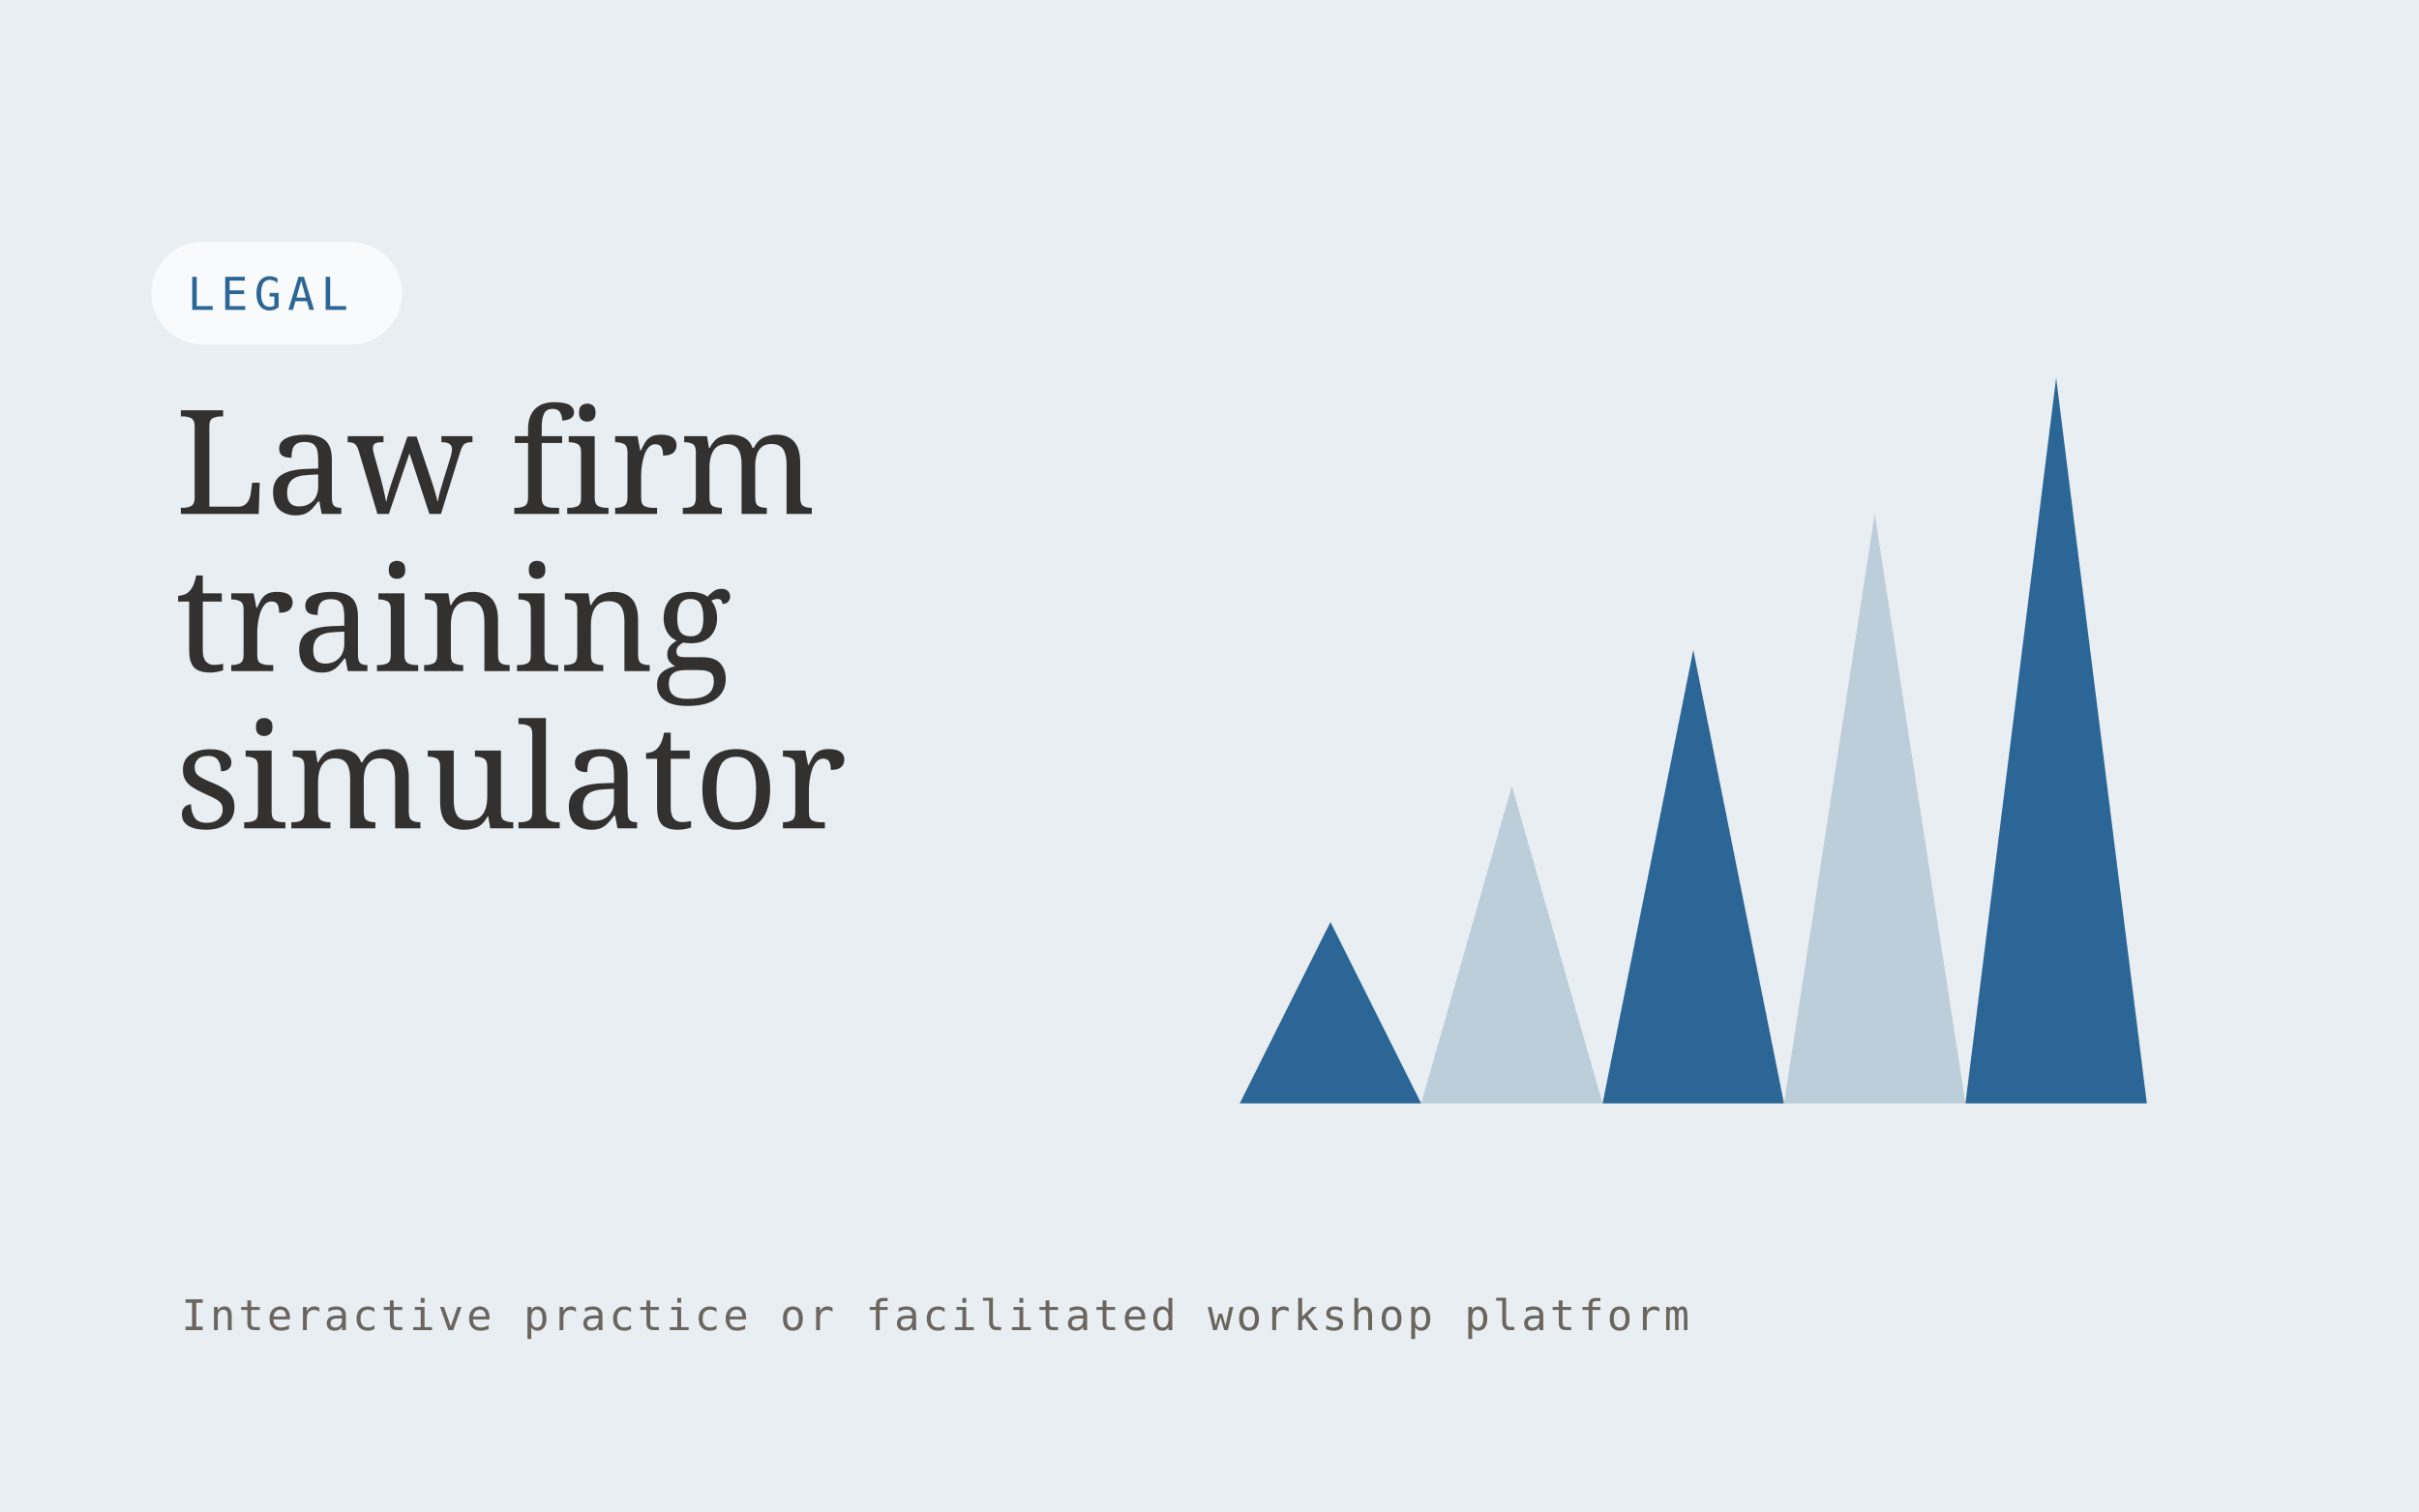
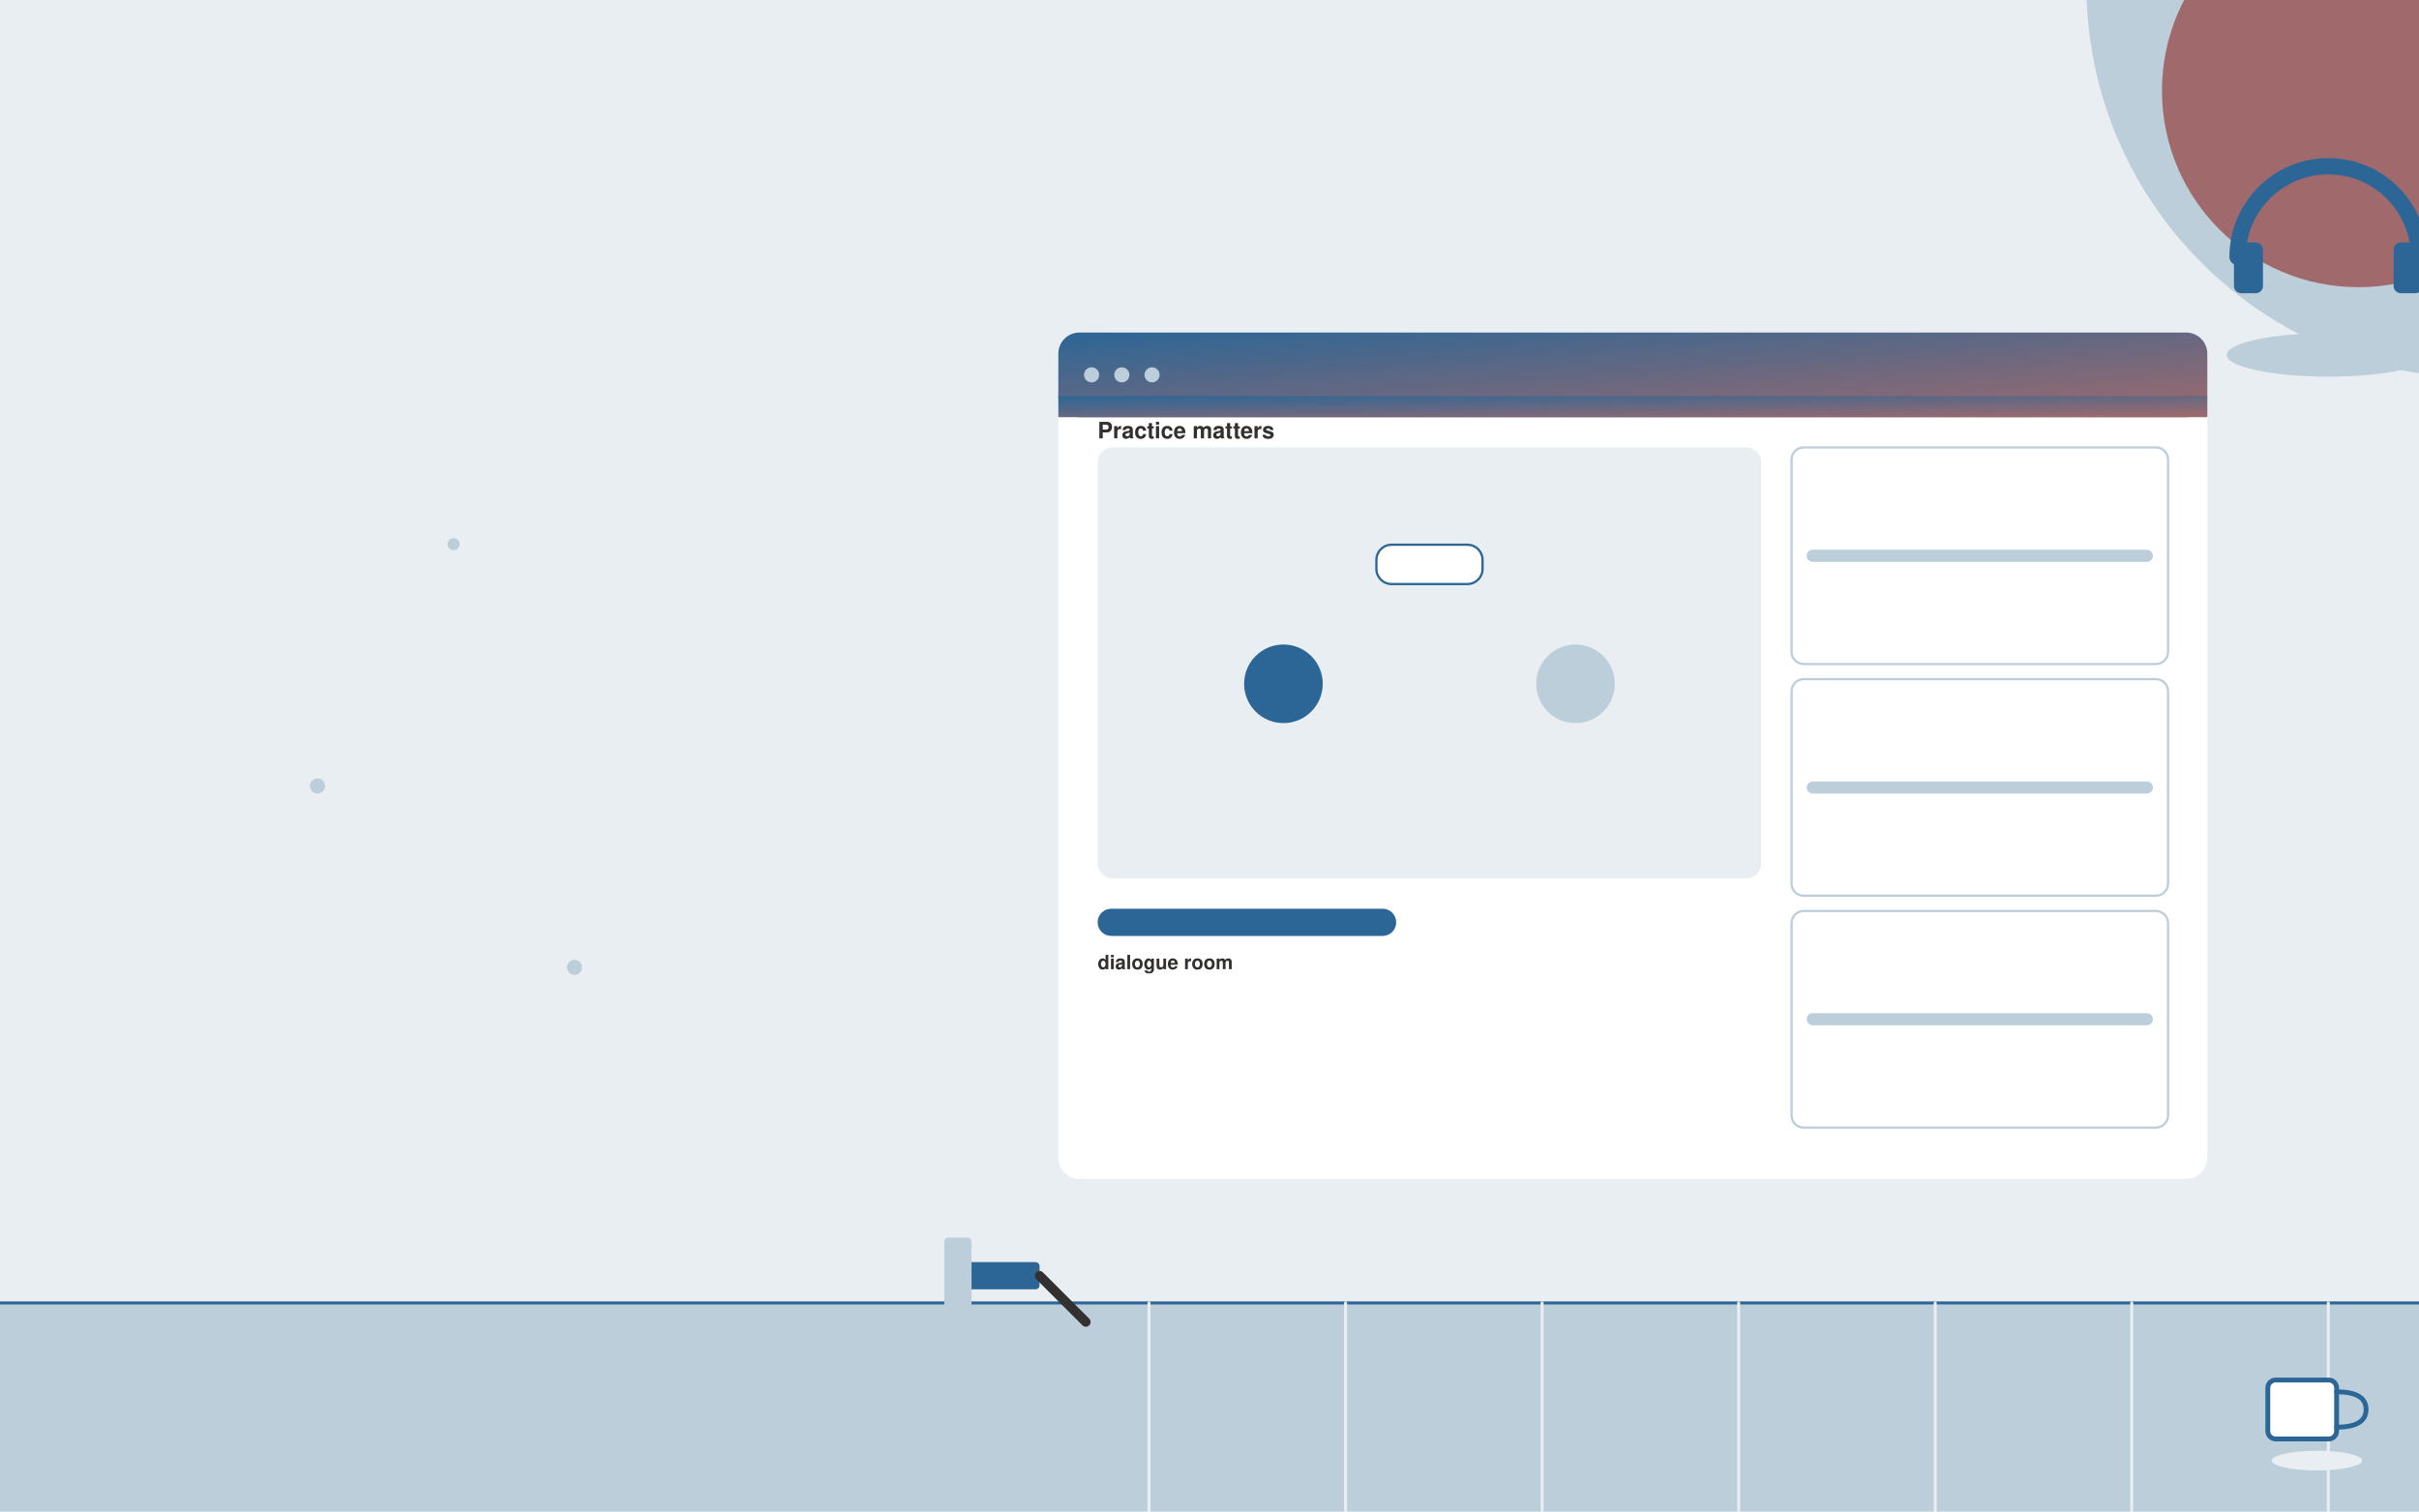
- <svg xmlns="http://www.w3.org/2000/svg" viewBox="0 0 1600 1000" width="1600" height="1000" role="img" aria-label="Law firm training simulator">
-   <rect width="1600" height="1000" fill="hsl(207 28% 93%)" />
-   <path d="M820 730 L880 610 L940 730 Z" fill="hsl(207 55% 38%)" />
-   <path d="M940 730 L1000 520 L1060 730 Z" fill="hsl(207 30% 80%)" />
-   <path d="M1060 730 L1120 430 L1180 730 Z" fill="hsl(207 55% 38%)" />
-   <path d="M1180 730 L1240 340 L1300 730 Z" fill="hsl(207 30% 80%)" />
-   <path d="M1300 730 L1360 250 L1420 730 Z" fill="hsl(207 55% 38%)" />
-   <rect x="100" y="160" width="166" height="68" rx="34" fill="#ffffff" fill-opacity="0.72" />
-   <text x="124" y="205" font-family="ui-monospace,Menlo,monospace" font-size="30" letter-spacing="4" fill="hsl(207 55% 38%)">LEGAL</text>
-   <text x="116" y="340" font-family="Georgia,serif" font-size="96" fill="#33312f">Law firm</text>
-   <text x="116" y="444" font-family="Georgia,serif" font-size="96" fill="#33312f">training</text>
-   <text x="116" y="548" font-family="Georgia,serif" font-size="96" fill="#33312f">simulator</text>
-   <text x="120" y="880" font-family="ui-monospace,Menlo,monospace" font-size="28" letter-spacing="2" fill="#6B655D">Interactive practice or facilitated workshop platform</text>
+ <svg xmlns="http://www.w3.org/2000/svg" viewBox="0 0 1600 1000" width="1600" height="1000">
+   <defs>
+     <linearGradient id="glawfirmtrain" x1="0" y1="0" x2="1" y2="1">
+       <stop offset="0" stop-color="hsl(207 55% 38%)" />
+       <stop offset="1" stop-color="hsl(357 22% 52%)" />
+     </linearGradient>
+   </defs>
+   <rect x="0" y="0" width="1600" height="1000" fill="hsl(207 28% 93%)" />
+   <circle cx="1640" cy="-10" r="260" fill="hsl(207 30% 80%)" />
+   <circle cx="1560" cy="60" r="130" fill="hsl(357 22% 52%)" />
+   <rect x="0" y="862" width="1600" height="138" fill="hsl(207 30% 80%)" />
+   <line x1="0" y1="862" x2="1600" y2="862" stroke="hsl(207 55% 38%)" stroke-width="2" stroke-linecap="round" />
+   <line x1="760" y1="862" x2="760" y2="1000" stroke="hsl(207 28% 93%)" stroke-width="2" stroke-linecap="round" />
+   <line x1="890" y1="862" x2="890" y2="1000" stroke="hsl(207 28% 93%)" stroke-width="2" stroke-linecap="round" />
+   <line x1="1020" y1="862" x2="1020" y2="1000" stroke="hsl(207 28% 93%)" stroke-width="2" stroke-linecap="round" />
+   <line x1="1150" y1="862" x2="1150" y2="1000" stroke="hsl(207 28% 93%)" stroke-width="2" stroke-linecap="round" />
+   <line x1="1280" y1="862" x2="1280" y2="1000" stroke="hsl(207 28% 93%)" stroke-width="2" stroke-linecap="round" />
+   <line x1="1410" y1="862" x2="1410" y2="1000" stroke="hsl(207 28% 93%)" stroke-width="2" stroke-linecap="round" />
+   <line x1="1540" y1="862" x2="1540" y2="1000" stroke="hsl(207 28% 93%)" stroke-width="2" stroke-linecap="round" />
+   <ellipse cx="1532.5" cy="966.3" rx="29.9" ry="6.5" fill="hsl(207 28% 93%)" />
+   <rect x="1500" y="913" width="45.5" height="39" fill="#ffffff" rx="5.2" />
+   <rect x="1500" y="913" width="45.5" height="39" fill="none" stroke="hsl(207 55% 38%)" stroke-width="3.2" rx="5.2" />
+   <path d="M1545.5 920.8 q19.5 0 19.5 11.7 q0 11.7 -19.5 11.7" fill="none" stroke="hsl(207 55% 38%)" stroke-width="3.2" stroke-linecap="round" stroke-linejoin="round" />
+   <circle cx="210" cy="520" r="5" fill="hsl(207 30% 80%)" />
+   <circle cx="300" cy="360" r="4" fill="hsl(207 30% 80%)" />
+   <circle cx="380" cy="640" r="5" fill="hsl(207 30% 80%)" />
+   <rect x="700" y="220" width="760" height="560" fill="#ffffff" rx="14" />
+   <rect x="700" y="220" width="760" height="56" fill="url(#glawfirmtrain)" rx="14" />
+   <rect x="700" y="262" width="760" height="14" fill="url(#glawfirmtrain)" />
+   <circle cx="722" cy="248" r="5" fill="hsl(207 30% 80%)" />
+   <circle cx="742" cy="248" r="5" fill="hsl(207 30% 80%)" />
+   <circle cx="762" cy="248" r="5" fill="hsl(207 30% 80%)" />
+   <text x="726" y="290" font-family="Helvetica, Arial, sans-serif" font-size="15" fill="#33312f" text-anchor="start" font-weight="700">Practice matters</text>
+   <rect x="726" y="296" width="439" height="285.2" fill="hsl(207 28% 93%)" rx="10" />
+   <circle cx="848.9" cy="452.4" r="26" fill="hsl(207 55% 38%)" />
+   <circle cx="1042.1" cy="452.4" r="26" fill="hsl(207 30% 80%)" />
+   <rect x="910.4" y="360.4" width="70.2" height="26" fill="#ffffff" rx="10" />
+   <rect x="910.4" y="360.4" width="70.2" height="26" fill="none" stroke="hsl(207 55% 38%)" stroke-width="1.5" rx="10" />
+   <rect x="726" y="601.2" width="439" height="18" fill="#ffffff" rx="9" />
+   <rect x="726" y="601.2" width="197.5" height="18" fill="hsl(207 55% 38%)" rx="9" />
+   <text x="726" y="641.2" font-family="Helvetica, Arial, sans-serif" font-size="13" fill="#33312f" text-anchor="start" font-weight="700">dialogue room</text>
+   <rect x="1185" y="296" width="249" height="143.3" fill="#ffffff" rx="8" />
+   <rect x="1185" y="296" width="249" height="143.3" fill="none" stroke="hsl(207 30% 80%)" stroke-width="1.5" rx="8" />
+   <rect x="1195" y="363.7" width="229" height="8" fill="hsl(207 30% 80%)" rx="4" />
+   <rect x="1185" y="449.3" width="249" height="143.3" fill="#ffffff" rx="8" />
+   <rect x="1185" y="449.3" width="249" height="143.3" fill="none" stroke="hsl(207 30% 80%)" stroke-width="1.5" rx="8" />
+   <rect x="1195" y="517" width="229" height="8" fill="hsl(207 30% 80%)" rx="4" />
+   <rect x="1185" y="602.7" width="249" height="143.3" fill="#ffffff" rx="8" />
+   <rect x="1185" y="602.7" width="249" height="143.3" fill="none" stroke="hsl(207 30% 80%)" stroke-width="1.5" rx="8" />
+   <rect x="1195" y="670.3" width="229" height="8" fill="hsl(207 30% 80%)" rx="4" />
+   <ellipse cx="1540" cy="234.8" rx="67.2" ry="14.4" fill="hsl(207 30% 80%)" />
+   <path d="M1480 170 a60 60 0 0 1 120 0" fill="none" stroke="hsl(207 55% 38%)" stroke-width="10.8" stroke-linecap="round" stroke-linejoin="round" />
+   <rect x="1477.6" y="160.4" width="19.2" height="33.6" fill="hsl(207 55% 38%)" rx="4.8" />
+   <rect x="1583.2" y="160.4" width="19.2" height="33.6" fill="hsl(207 55% 38%)" rx="4.8" />
+   <ellipse cx="675" cy="883.6" rx="45" ry="9" fill="hsl(207 30% 80%)" />
+   <rect x="633.6" y="835" width="54" height="18" fill="hsl(207 55% 38%)" rx="2.7" />
+   <line x1="687.6" y1="844" x2="718.2" y2="874.6" stroke="#33312f" stroke-width="6.3" stroke-linecap="round" />
+   <rect x="624.6" y="818.8" width="18" height="50.4" fill="hsl(207 30% 80%)" rx="2.7" />
</svg>
